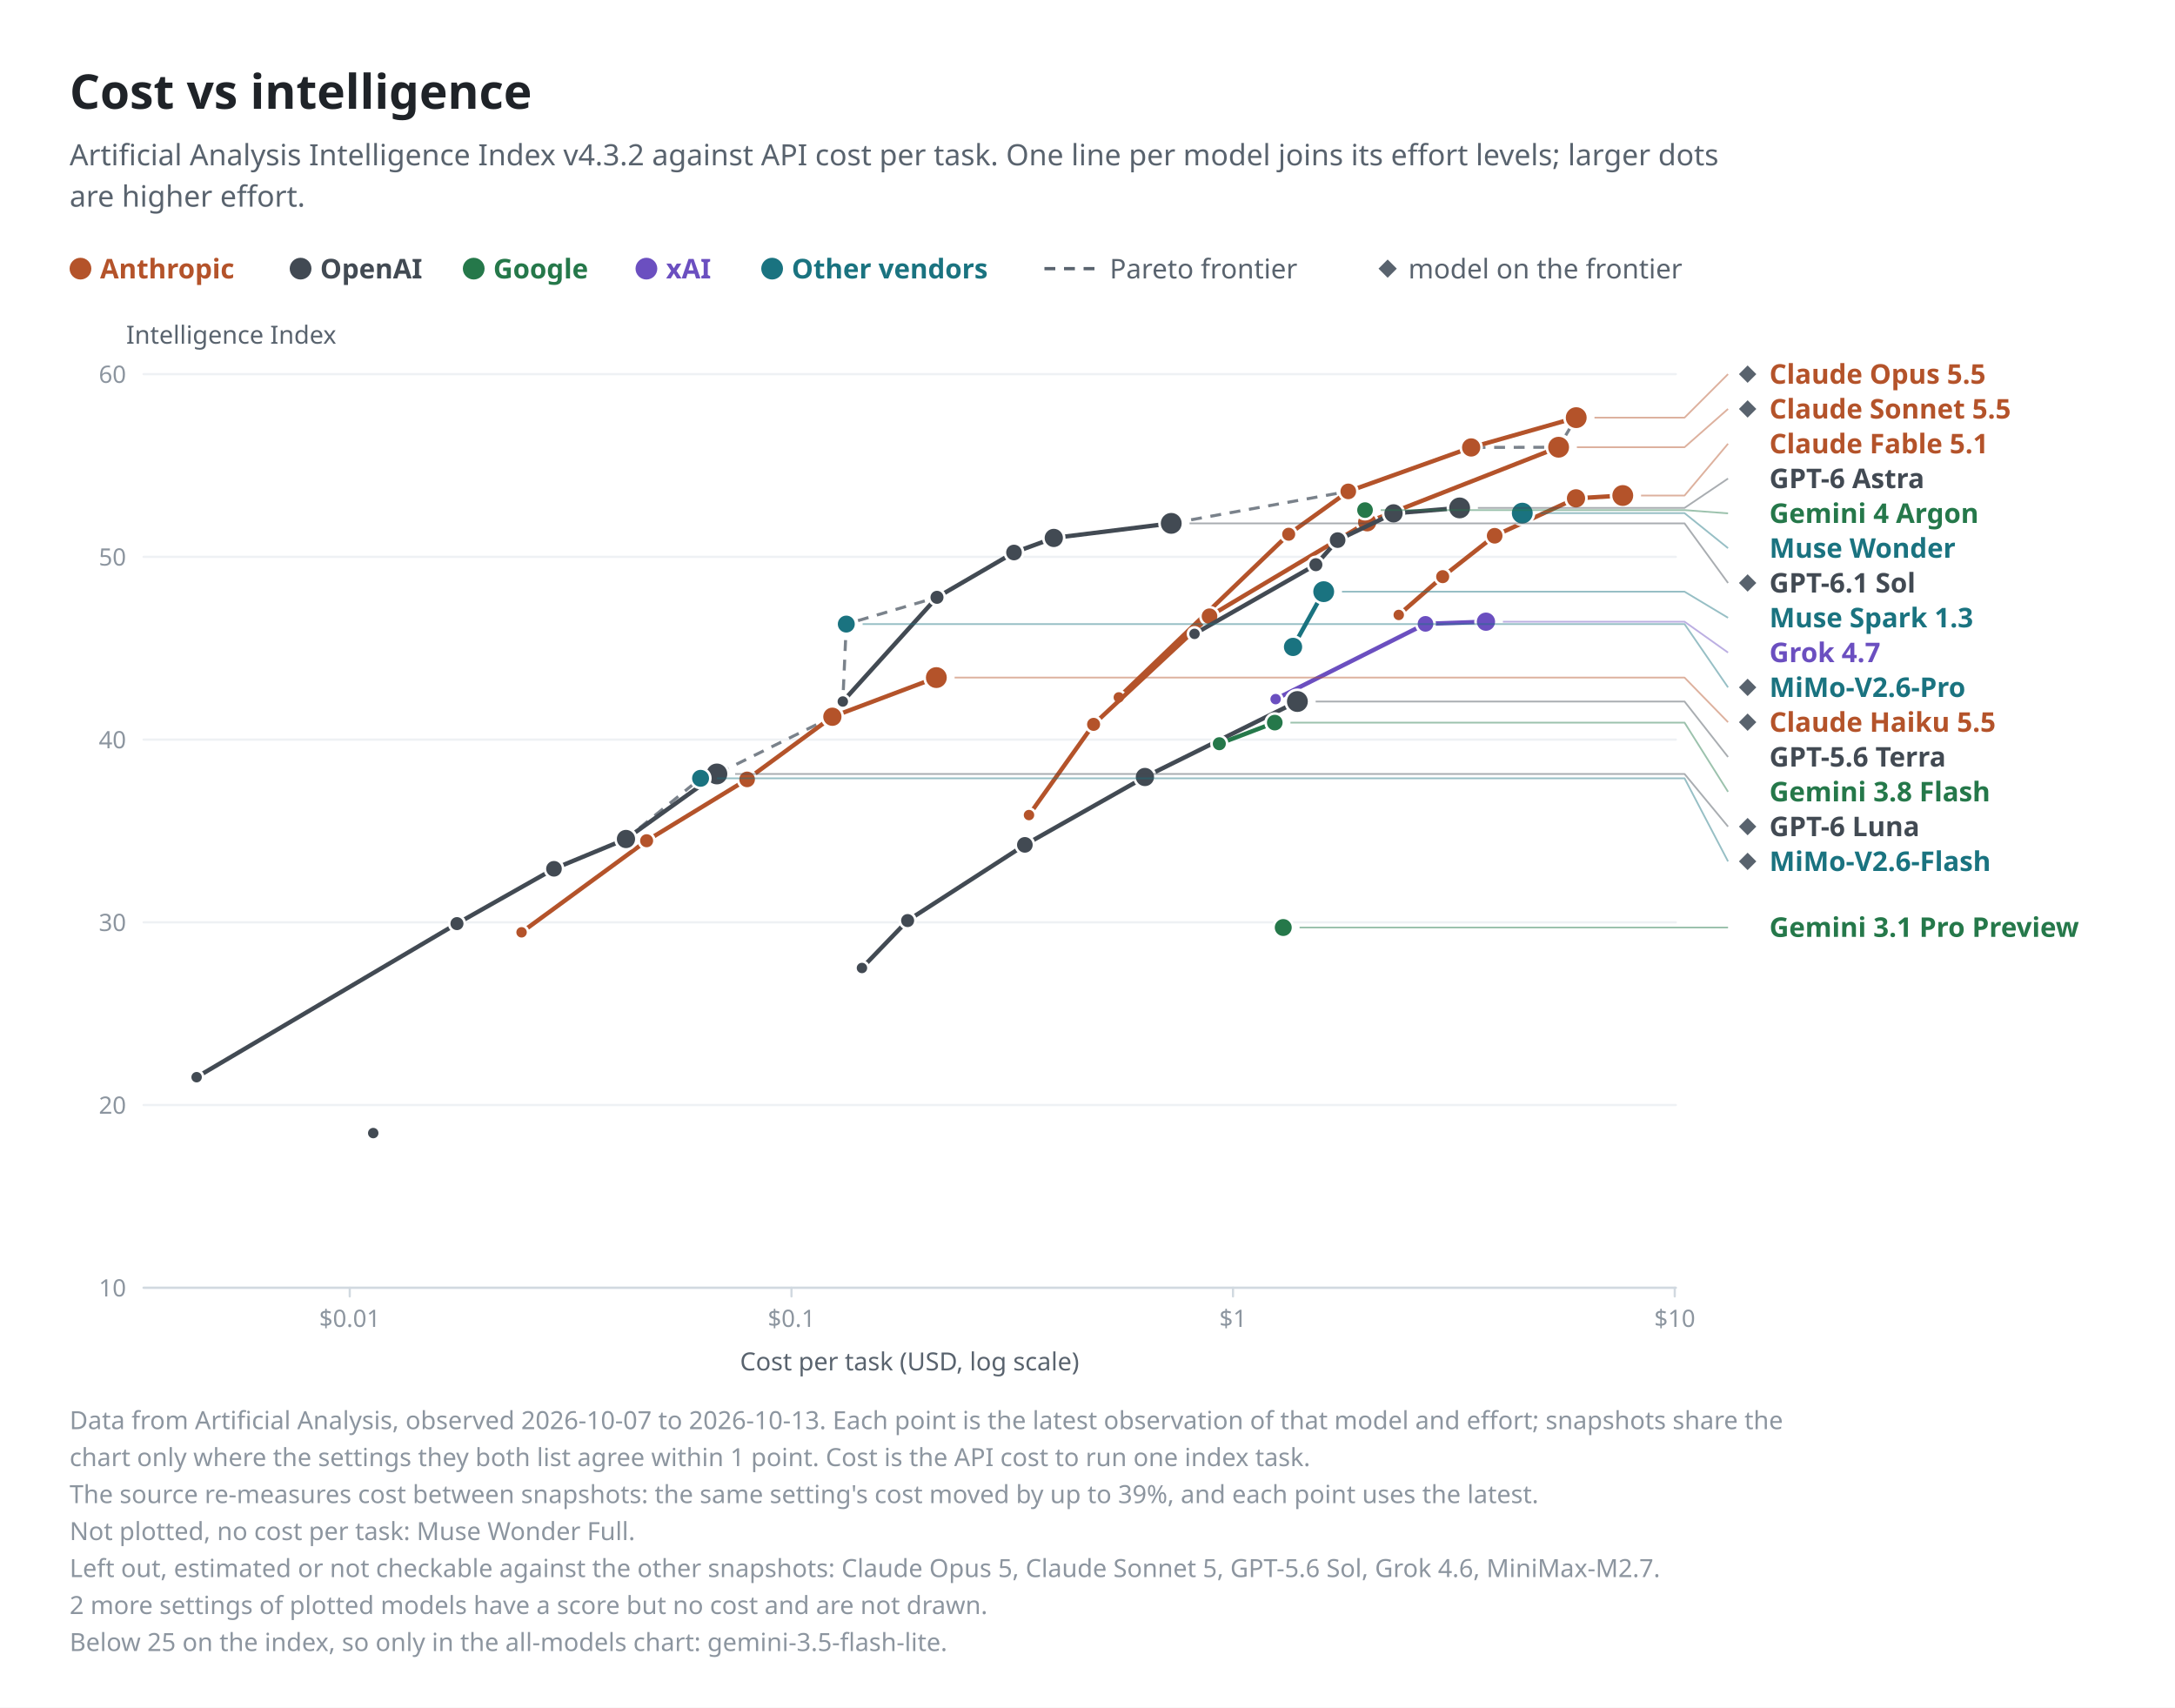
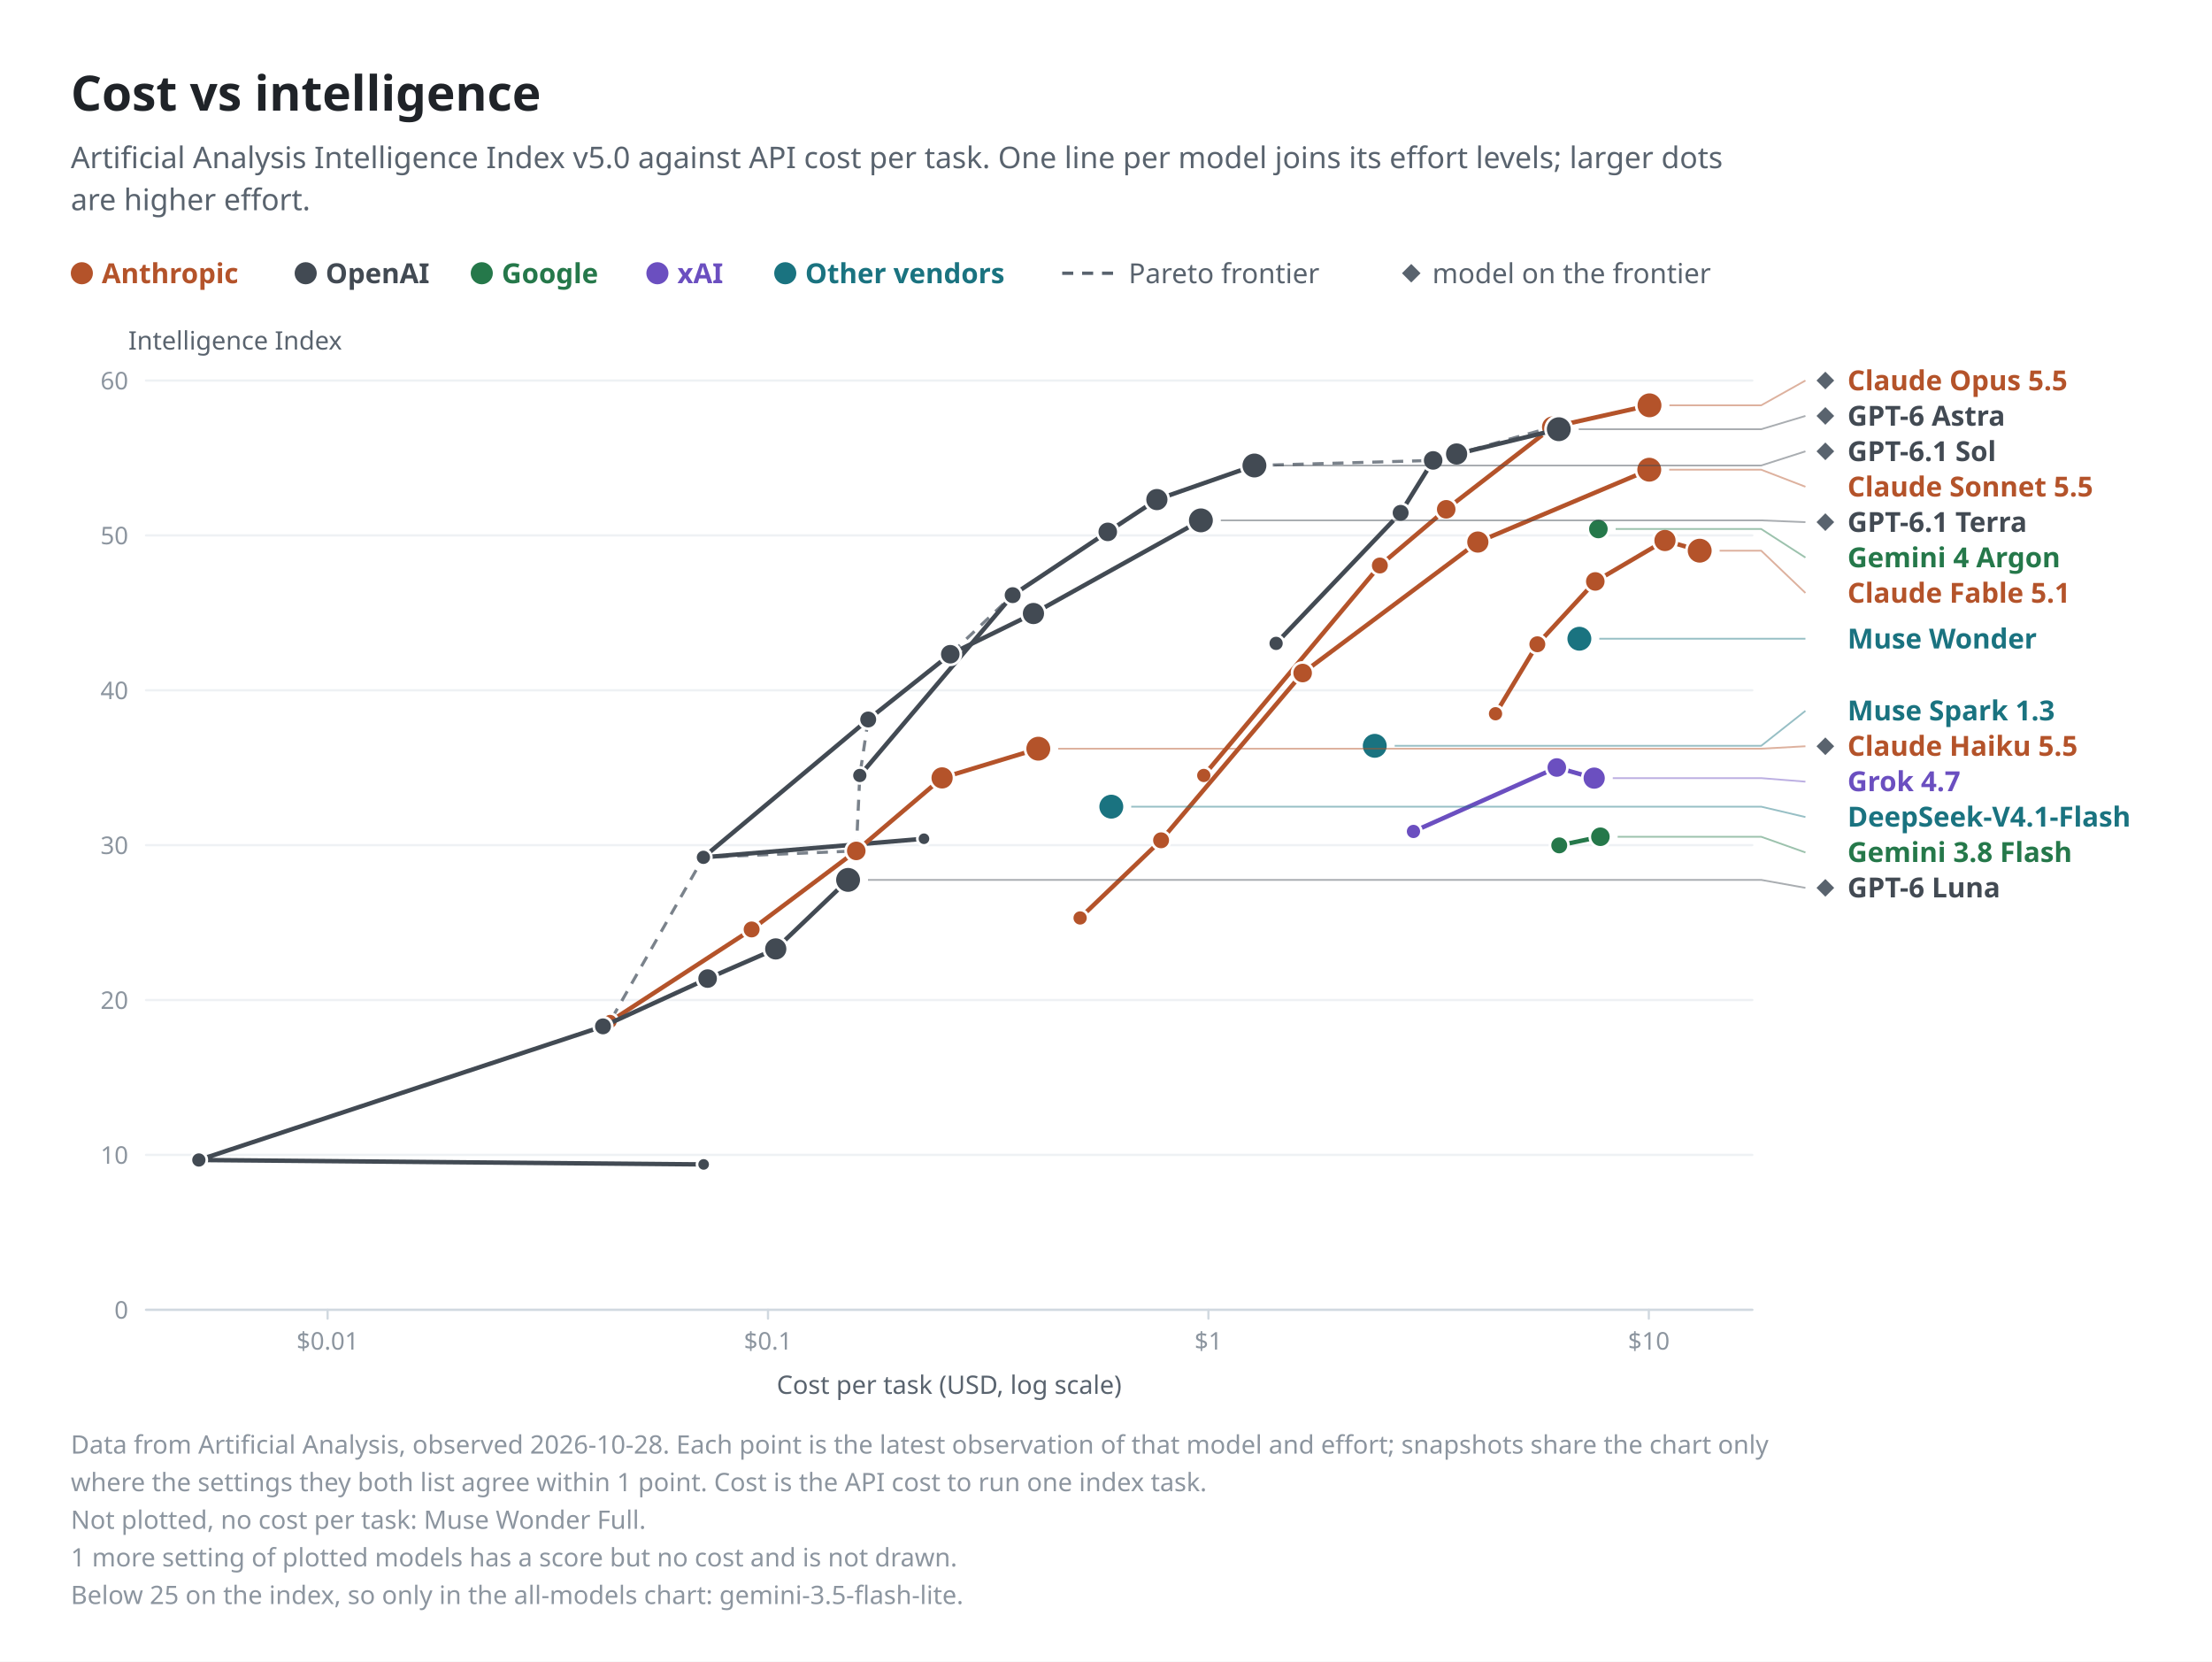
- <svg xmlns="http://www.w3.org/2000/svg" width="1000" height="785" viewBox="0 0 1000 785" font-family="-apple-system, BlinkMacSystemFont, 'Segoe UI', 'Noto Sans', Helvetica, Arial, sans-serif" role="img">
+ <svg xmlns="http://www.w3.org/2000/svg" width="1000" height="751" viewBox="0 0 1000 751" font-family="-apple-system, BlinkMacSystemFont, 'Segoe UI', 'Noto Sans', Helvetica, Arial, sans-serif" role="img">
  <rect width="100%" height="100%" fill="#ffffff" />
  <text x="32.0" y="50.0" font-size="22.0" font-weight="600" fill="#1f2328" text-anchor="start">Cost vs intelligence</text>
-   <text x="32.0" y="76.0" font-size="13.5" font-weight="400" fill="#59636e" text-anchor="start">Artificial Analysis Intelligence Index v4.3.2 against API cost per task. One line per model joins its effort levels; larger dots</text>
+   <text x="32.0" y="76.0" font-size="13.5" font-weight="400" fill="#59636e" text-anchor="start">Artificial Analysis Intelligence Index v5.0 against API cost per task. One line per model joins its effort levels; larger dots</text>
  <text x="32.0" y="95.0" font-size="13.5" font-weight="400" fill="#59636e" text-anchor="start">are higher effort.</text>
  <circle cx="37.0" cy="123.5" r="5.0" fill="#b4532a" />
  <text x="46.0" y="128.0" font-size="12.5" font-weight="600" fill="#b4532a" text-anchor="start">Anthropic</text>
  <circle cx="138.2" cy="123.5" r="5.0" fill="#424a53" />
  <text x="147.2" y="128.0" font-size="12.5" font-weight="600" fill="#424a53" text-anchor="start">OpenAI</text>
  <circle cx="217.8" cy="123.5" r="5.0" fill="#25784a" />
  <text x="226.8" y="128.0" font-size="12.5" font-weight="600" fill="#25784a" text-anchor="start">Google</text>
  <circle cx="297.2" cy="123.5" r="5.0" fill="#6b4fc0" />
  <text x="306.2" y="128.0" font-size="12.5" font-weight="600" fill="#6b4fc0" text-anchor="start">xAI</text>
  <circle cx="355.0" cy="123.5" r="5.0" fill="#1a7380" />
  <text x="364.0" y="128.0" font-size="12.5" font-weight="600" fill="#1a7380" text-anchor="start">Other vendors</text>
  <line x1="480.2" y1="123.5" x2="504.2" y2="123.5" stroke="#59636e" stroke-width="1.5" stroke-dasharray="5 4" />
  <text x="510.2" y="128.0" font-size="12.5" font-weight="400" fill="#59636e" text-anchor="start">Pareto frontier</text>
  <path d="M638.0,119.3 L642.2,123.5 L638.0,127.7 L633.8,123.5 Z" fill="#59636e" />
  <text x="647.5" y="128.0" font-size="12.5" font-weight="400" fill="#59636e" text-anchor="start">model on the frontier</text>
  <text x="58.0" y="158.0" font-size="11.5" font-weight="400" fill="#59636e" text-anchor="start">Intelligence Index</text>
-   <line x1="66.0" y1="592.0" x2="770.5" y2="592.0" stroke="#eef1f4" stroke-width="1" stroke-linecap="round" />
-   <text x="58.0" y="596.0" font-size="11.0" font-weight="400" fill="#8c959f" text-anchor="end">10</text>
-   <line x1="66.0" y1="508.0" x2="770.5" y2="508.0" stroke="#eef1f4" stroke-width="1" stroke-linecap="round" />
-   <text x="58.0" y="512.0" font-size="11.0" font-weight="400" fill="#8c959f" text-anchor="end">20</text>
-   <line x1="66.0" y1="424.0" x2="770.5" y2="424.0" stroke="#eef1f4" stroke-width="1" stroke-linecap="round" />
-   <text x="58.0" y="428.0" font-size="11.0" font-weight="400" fill="#8c959f" text-anchor="end">30</text>
-   <line x1="66.0" y1="340.0" x2="770.5" y2="340.0" stroke="#eef1f4" stroke-width="1" stroke-linecap="round" />
-   <text x="58.0" y="344.0" font-size="11.0" font-weight="400" fill="#8c959f" text-anchor="end">40</text>
-   <line x1="66.0" y1="256.0" x2="770.5" y2="256.0" stroke="#eef1f4" stroke-width="1" stroke-linecap="round" />
-   <text x="58.0" y="260.0" font-size="11.0" font-weight="400" fill="#8c959f" text-anchor="end">50</text>
-   <line x1="66.0" y1="172.0" x2="770.5" y2="172.0" stroke="#eef1f4" stroke-width="1" stroke-linecap="round" />
+   <line x1="66.0" y1="592.0" x2="792.2" y2="592.0" stroke="#eef1f4" stroke-width="1" stroke-linecap="round" />
+   <text x="58.0" y="596.0" font-size="11.0" font-weight="400" fill="#8c959f" text-anchor="end">0</text>
+   <line x1="66.0" y1="522.0" x2="792.2" y2="522.0" stroke="#eef1f4" stroke-width="1" stroke-linecap="round" />
+   <text x="58.0" y="526.0" font-size="11.0" font-weight="400" fill="#8c959f" text-anchor="end">10</text>
+   <line x1="66.0" y1="452.0" x2="792.2" y2="452.0" stroke="#eef1f4" stroke-width="1" stroke-linecap="round" />
+   <text x="58.0" y="456.0" font-size="11.0" font-weight="400" fill="#8c959f" text-anchor="end">20</text>
+   <line x1="66.0" y1="382.0" x2="792.2" y2="382.0" stroke="#eef1f4" stroke-width="1" stroke-linecap="round" />
+   <text x="58.0" y="386.0" font-size="11.0" font-weight="400" fill="#8c959f" text-anchor="end">30</text>
+   <line x1="66.0" y1="312.0" x2="792.2" y2="312.0" stroke="#eef1f4" stroke-width="1" stroke-linecap="round" />
+   <text x="58.0" y="316.0" font-size="11.0" font-weight="400" fill="#8c959f" text-anchor="end">40</text>
+   <line x1="66.0" y1="242.0" x2="792.2" y2="242.0" stroke="#eef1f4" stroke-width="1" stroke-linecap="round" />
+   <text x="58.0" y="246.0" font-size="11.0" font-weight="400" fill="#8c959f" text-anchor="end">50</text>
+   <line x1="66.0" y1="172.0" x2="792.2" y2="172.0" stroke="#eef1f4" stroke-width="1" stroke-linecap="round" />
  <text x="58.0" y="176.0" font-size="11.0" font-weight="400" fill="#8c959f" text-anchor="end">60</text>
-   <line x1="66.0" y1="592.0" x2="770.5" y2="592.0" stroke="#d1d9e0" stroke-width="1" stroke-linecap="round" />
-   <line x1="160.8" y1="592.0" x2="160.8" y2="596.0" stroke="#d1d9e0" stroke-width="1" stroke-linecap="round" />
-   <text x="160.8" y="610.0" font-size="11.0" font-weight="400" fill="#8c959f" text-anchor="middle">$0.01</text>
-   <line x1="363.9" y1="592.0" x2="363.9" y2="596.0" stroke="#d1d9e0" stroke-width="1" stroke-linecap="round" />
-   <text x="363.9" y="610.0" font-size="11.0" font-weight="400" fill="#8c959f" text-anchor="middle">$0.1</text>
-   <line x1="566.9" y1="592.0" x2="566.9" y2="596.0" stroke="#d1d9e0" stroke-width="1" stroke-linecap="round" />
-   <text x="566.9" y="610.0" font-size="11.0" font-weight="400" fill="#8c959f" text-anchor="middle">$1</text>
-   <line x1="770.0" y1="592.0" x2="770.0" y2="596.0" stroke="#d1d9e0" stroke-width="1" stroke-linecap="round" />
-   <text x="770.0" y="610.0" font-size="11.0" font-weight="400" fill="#8c959f" text-anchor="middle">$10</text>
-   <text x="418.2" y="630.0" font-size="11.5" font-weight="400" fill="#59636e" text-anchor="middle">Cost per task (USD, log scale)</text>
-   <path d="M90.4,495.2 L210.1,424.6 L254.7,399.4 L287.8,385.7 L322.1,357.8 L329.6,355.8 L382.7,329.5 L387.5,322.5 L389.1,286.9 L430.8,274.6 L466.2,254.0 L484.5,247.3 L538.5,240.6 L619.9,225.9 L676.4,205.7 L716.6,205.6 L724.7,192.0" fill="none" stroke="#59636e" stroke-width="1.4" stroke-dasharray="5 4" stroke-opacity="0.8" />
-   <path d="M514.4,320.6 L592.5,245.6 L619.9,225.9 L676.4,205.7 L724.7,192.0" fill="none" stroke="#b4532a" stroke-width="2.0" stroke-linejoin="round" stroke-linecap="round" />
-   <circle cx="514.4" cy="320.6" r="3.0" fill="#b4532a" stroke="#ffffff" stroke-width="1.2" />
-   <circle cx="592.5" cy="245.6" r="3.6" fill="#b4532a" stroke="#ffffff" stroke-width="1.2" />
-   <circle cx="619.9" cy="225.9" r="4.2" fill="#b4532a" stroke="#ffffff" stroke-width="1.2" />
-   <circle cx="676.4" cy="205.7" r="4.8" fill="#b4532a" stroke="#ffffff" stroke-width="1.2" />
-   <circle cx="724.7" cy="192.0" r="5.4" fill="#b4532a" stroke="#ffffff" stroke-width="1.2" />
-   <path d="M473.1,374.7 L502.8,333.0 L556.1,283.3 L628.6,240.1 L716.6,205.6" fill="none" stroke="#b4532a" stroke-width="2.0" stroke-linejoin="round" stroke-linecap="round" />
-   <circle cx="473.1" cy="374.7" r="3.0" fill="#b4532a" stroke="#ffffff" stroke-width="1.2" />
-   <circle cx="502.8" cy="333.0" r="3.6" fill="#b4532a" stroke="#ffffff" stroke-width="1.2" />
-   <circle cx="556.1" cy="283.3" r="4.2" fill="#b4532a" stroke="#ffffff" stroke-width="1.2" />
-   <circle cx="628.6" cy="240.1" r="4.8" fill="#b4532a" stroke="#ffffff" stroke-width="1.2" />
-   <circle cx="716.6" cy="205.6" r="5.4" fill="#b4532a" stroke="#ffffff" stroke-width="1.2" />
-   <path d="M643.1,282.7 L663.3,265.1 L687.2,246.3 L724.6,229.1 L746.1,227.8" fill="none" stroke="#b4532a" stroke-width="2.0" stroke-linejoin="round" stroke-linecap="round" />
-   <circle cx="643.1" cy="282.7" r="3.0" fill="#b4532a" stroke="#ffffff" stroke-width="1.2" />
-   <circle cx="663.3" cy="265.1" r="3.6" fill="#b4532a" stroke="#ffffff" stroke-width="1.2" />
-   <circle cx="687.2" cy="246.3" r="4.2" fill="#b4532a" stroke="#ffffff" stroke-width="1.2" />
-   <circle cx="724.6" cy="229.1" r="4.8" fill="#b4532a" stroke="#ffffff" stroke-width="1.2" />
-   <circle cx="746.1" cy="227.8" r="5.4" fill="#b4532a" stroke="#ffffff" stroke-width="1.2" />
-   <path d="M549.2,291.4 L605.0,259.6 L615.0,248.3 L640.7,236.0 L671.1,233.5" fill="none" stroke="#424a53" stroke-width="2.0" stroke-linejoin="round" stroke-linecap="round" />
-   <circle cx="549.2" cy="291.4" r="3.0" fill="#424a53" stroke="#ffffff" stroke-width="1.2" />
-   <circle cx="605.0" cy="259.6" r="3.6" fill="#424a53" stroke="#ffffff" stroke-width="1.2" />
-   <circle cx="615.0" cy="248.3" r="4.2" fill="#424a53" stroke="#ffffff" stroke-width="1.2" />
-   <circle cx="640.7" cy="236.0" r="4.8" fill="#424a53" stroke="#ffffff" stroke-width="1.2" />
-   <circle cx="671.1" cy="233.5" r="5.4" fill="#424a53" stroke="#ffffff" stroke-width="1.2" />
-   <circle cx="627.6" cy="234.5" r="4.2" fill="#25784a" stroke="#ffffff" stroke-width="1.2" />
-   <circle cx="699.9" cy="235.9" r="5.4" fill="#1a7380" stroke="#ffffff" stroke-width="1.2" />
-   <path d="M387.5,322.5 L430.8,274.6 L466.2,254.0 L484.5,247.3 L538.5,240.6" fill="none" stroke="#424a53" stroke-width="2.0" stroke-linejoin="round" stroke-linecap="round" />
-   <circle cx="387.5" cy="322.5" r="3.0" fill="#424a53" stroke="#ffffff" stroke-width="1.2" />
-   <circle cx="430.8" cy="274.6" r="3.6" fill="#424a53" stroke="#ffffff" stroke-width="1.2" />
-   <circle cx="466.2" cy="254.0" r="4.2" fill="#424a53" stroke="#ffffff" stroke-width="1.2" />
-   <circle cx="484.5" cy="247.3" r="4.8" fill="#424a53" stroke="#ffffff" stroke-width="1.2" />
-   <circle cx="538.5" cy="240.6" r="5.4" fill="#424a53" stroke="#ffffff" stroke-width="1.2" />
-   <path d="M594.5,297.4 L608.6,272.0" fill="none" stroke="#1a7380" stroke-width="2.0" stroke-linejoin="round" stroke-linecap="round" />
-   <circle cx="594.5" cy="297.4" r="4.8" fill="#1a7380" stroke="#ffffff" stroke-width="1.2" />
-   <circle cx="608.6" cy="272.0" r="5.4" fill="#1a7380" stroke="#ffffff" stroke-width="1.2" />
-   <path d="M586.5,321.4 L655.4,286.8 L683.2,285.8" fill="none" stroke="#6b4fc0" stroke-width="2.0" stroke-linejoin="round" stroke-linecap="round" />
-   <circle cx="586.5" cy="321.4" r="3.0" fill="#6b4fc0" stroke="#ffffff" stroke-width="1.2" />
-   <circle cx="655.4" cy="286.8" r="4.2" fill="#6b4fc0" stroke="#ffffff" stroke-width="1.2" />
-   <circle cx="683.2" cy="285.8" r="4.8" fill="#6b4fc0" stroke="#ffffff" stroke-width="1.2" />
-   <circle cx="389.1" cy="286.9" r="4.5" fill="#1a7380" stroke="#ffffff" stroke-width="1.2" />
-   <path d="M239.8,428.6 L297.3,386.5 L343.5,358.3 L382.7,329.5 L430.5,311.5" fill="none" stroke="#b4532a" stroke-width="2.0" stroke-linejoin="round" stroke-linecap="round" />
-   <circle cx="239.8" cy="428.6" r="3.0" fill="#b4532a" stroke="#ffffff" stroke-width="1.2" />
-   <circle cx="297.3" cy="386.5" r="3.6" fill="#b4532a" stroke="#ffffff" stroke-width="1.2" />
-   <circle cx="343.5" cy="358.3" r="4.2" fill="#b4532a" stroke="#ffffff" stroke-width="1.2" />
-   <circle cx="382.7" cy="329.5" r="4.8" fill="#b4532a" stroke="#ffffff" stroke-width="1.2" />
-   <circle cx="430.5" cy="311.5" r="5.4" fill="#b4532a" stroke="#ffffff" stroke-width="1.2" />
-   <path d="M396.3,445.0 L417.3,423.2 L471.2,388.4 L526.4,357.2 L596.5,322.5" fill="none" stroke="#424a53" stroke-width="2.0" stroke-linejoin="round" stroke-linecap="round" />
-   <circle cx="396.3" cy="445.0" r="3.0" fill="#424a53" stroke="#ffffff" stroke-width="1.2" />
-   <circle cx="417.3" cy="423.2" r="3.6" fill="#424a53" stroke="#ffffff" stroke-width="1.2" />
-   <circle cx="471.2" cy="388.4" r="4.2" fill="#424a53" stroke="#ffffff" stroke-width="1.2" />
-   <circle cx="526.4" cy="357.2" r="4.8" fill="#424a53" stroke="#ffffff" stroke-width="1.2" />
-   <circle cx="596.5" cy="322.5" r="5.4" fill="#424a53" stroke="#ffffff" stroke-width="1.2" />
-   <path d="M560.6,341.9 L586.1,332.2" fill="none" stroke="#25784a" stroke-width="2.0" stroke-linejoin="round" stroke-linecap="round" />
-   <circle cx="560.6" cy="341.9" r="3.6" fill="#25784a" stroke="#ffffff" stroke-width="1.2" />
-   <circle cx="586.1" cy="332.2" r="4.2" fill="#25784a" stroke="#ffffff" stroke-width="1.2" />
-   <path d="M90.4,495.2 L210.1,424.6 L254.7,399.4 L287.8,385.7 L329.6,355.8" fill="none" stroke="#424a53" stroke-width="2.0" stroke-linejoin="round" stroke-linecap="round" />
-   <circle cx="171.6" cy="520.9" r="3.0" fill="#424a53" stroke="#ffffff" stroke-width="1.2" />
-   <circle cx="90.4" cy="495.2" r="3.0" fill="#424a53" stroke="#ffffff" stroke-width="1.2" />
-   <circle cx="210.1" cy="424.6" r="3.6" fill="#424a53" stroke="#ffffff" stroke-width="1.2" />
-   <circle cx="254.7" cy="399.4" r="4.2" fill="#424a53" stroke="#ffffff" stroke-width="1.2" />
-   <circle cx="287.8" cy="385.7" r="4.8" fill="#424a53" stroke="#ffffff" stroke-width="1.2" />
-   <circle cx="329.6" cy="355.8" r="5.4" fill="#424a53" stroke="#ffffff" stroke-width="1.2" />
-   <circle cx="322.1" cy="357.8" r="4.5" fill="#1a7380" stroke="#ffffff" stroke-width="1.2" />
-   <circle cx="590.0" cy="426.4" r="4.5" fill="#25784a" stroke="#ffffff" stroke-width="1.2" />
-   <path d="M733.1,192.0 L774.5,192.0 L794.5,172.0" fill="none" stroke="#b4532a" stroke-width="0.8" stroke-opacity="0.45" stroke-linejoin="round" />
-   <path d="M803.5,168.0 L807.5,172.0 L803.5,176.0 L799.5,172.0 Z" fill="#59636e" />
-   <text x="813.5" y="176.4" font-size="12.5" font-weight="600" fill="#b4532a" text-anchor="start">Claude Opus 5.5</text>
-   <path d="M725.0,205.6 L774.5,205.6 L794.5,188.0" fill="none" stroke="#b4532a" stroke-width="0.8" stroke-opacity="0.45" stroke-linejoin="round" />
-   <path d="M803.5,184.0 L807.5,188.0 L803.5,192.0 L799.5,188.0 Z" fill="#59636e" />
-   <text x="813.5" y="192.4" font-size="12.5" font-weight="600" fill="#b4532a" text-anchor="start">Claude Sonnet 5.5</text>
-   <path d="M754.5,227.8 L774.5,227.8 L794.5,204.0" fill="none" stroke="#b4532a" stroke-width="0.8" stroke-opacity="0.45" stroke-linejoin="round" />
-   <text x="813.5" y="208.4" font-size="12.5" font-weight="600" fill="#b4532a" text-anchor="start">Claude Fable 5.1</text>
-   <path d="M679.5,233.5 L774.5,233.5 L794.5,220.0" fill="none" stroke="#424a53" stroke-width="0.8" stroke-opacity="0.45" stroke-linejoin="round" />
-   <text x="813.5" y="224.4" font-size="12.5" font-weight="600" fill="#424a53" text-anchor="start">GPT-6 Astra</text>
-   <path d="M634.8,234.5 L774.5,234.5 L794.5,236.0" fill="none" stroke="#25784a" stroke-width="0.8" stroke-opacity="0.45" stroke-linejoin="round" />
-   <text x="813.5" y="240.4" font-size="12.5" font-weight="600" fill="#25784a" text-anchor="start">Gemini 4 Argon</text>
-   <path d="M708.3,235.9 L774.5,235.9 L794.5,252.0" fill="none" stroke="#1a7380" stroke-width="0.8" stroke-opacity="0.45" stroke-linejoin="round" />
-   <text x="813.5" y="256.4" font-size="12.5" font-weight="600" fill="#1a7380" text-anchor="start">Muse Wonder</text>
-   <path d="M546.9,240.6 L774.5,240.6 L794.5,268.0" fill="none" stroke="#424a53" stroke-width="0.8" stroke-opacity="0.45" stroke-linejoin="round" />
-   <path d="M803.5,264.0 L807.5,268.0 L803.5,272.0 L799.5,268.0 Z" fill="#59636e" />
-   <text x="813.5" y="272.4" font-size="12.5" font-weight="600" fill="#424a53" text-anchor="start">GPT-6.1 Sol</text>
-   <path d="M617.0,272.0 L774.5,272.0 L794.5,284.0" fill="none" stroke="#1a7380" stroke-width="0.8" stroke-opacity="0.45" stroke-linejoin="round" />
-   <text x="813.5" y="288.4" font-size="12.5" font-weight="600" fill="#1a7380" text-anchor="start">Muse Spark 1.3</text>
-   <path d="M691.0,285.8 L774.5,285.8 L794.5,300.0" fill="none" stroke="#6b4fc0" stroke-width="0.8" stroke-opacity="0.45" stroke-linejoin="round" />
-   <text x="813.5" y="304.4" font-size="12.5" font-weight="600" fill="#6b4fc0" text-anchor="start">Grok 4.7</text>
-   <path d="M396.6,286.9 L774.5,286.9 L794.5,316.0" fill="none" stroke="#1a7380" stroke-width="0.8" stroke-opacity="0.45" stroke-linejoin="round" />
-   <path d="M803.5,312.0 L807.5,316.0 L803.5,320.0 L799.5,316.0 Z" fill="#59636e" />
-   <text x="813.5" y="320.4" font-size="12.5" font-weight="600" fill="#1a7380" text-anchor="start">MiMo-V2.6-Pro</text>
-   <path d="M438.9,311.5 L774.5,311.5 L794.5,332.0" fill="none" stroke="#b4532a" stroke-width="0.8" stroke-opacity="0.45" stroke-linejoin="round" />
-   <path d="M803.5,328.0 L807.5,332.0 L803.5,336.0 L799.5,332.0 Z" fill="#59636e" />
-   <text x="813.5" y="336.4" font-size="12.5" font-weight="600" fill="#b4532a" text-anchor="start">Claude Haiku 5.5</text>
-   <path d="M604.9,322.5 L774.5,322.5 L794.5,348.0" fill="none" stroke="#424a53" stroke-width="0.8" stroke-opacity="0.45" stroke-linejoin="round" />
-   <text x="813.5" y="352.4" font-size="12.5" font-weight="600" fill="#424a53" text-anchor="start">GPT-5.6 Terra</text>
-   <path d="M593.3,332.2 L774.5,332.2 L794.5,364.0" fill="none" stroke="#25784a" stroke-width="0.8" stroke-opacity="0.45" stroke-linejoin="round" />
-   <text x="813.5" y="368.4" font-size="12.5" font-weight="600" fill="#25784a" text-anchor="start">Gemini 3.8 Flash</text>
-   <path d="M338.0,355.8 L774.5,355.8 L794.5,380.0" fill="none" stroke="#424a53" stroke-width="0.8" stroke-opacity="0.45" stroke-linejoin="round" />
-   <path d="M803.5,376.0 L807.5,380.0 L803.5,384.0 L799.5,380.0 Z" fill="#59636e" />
-   <text x="813.5" y="384.4" font-size="12.5" font-weight="600" fill="#424a53" text-anchor="start">GPT-6 Luna</text>
-   <path d="M329.6,357.8 L774.5,357.8 L794.5,396.0" fill="none" stroke="#1a7380" stroke-width="0.8" stroke-opacity="0.45" stroke-linejoin="round" />
-   <path d="M803.5,392.0 L807.5,396.0 L803.5,400.0 L799.5,396.0 Z" fill="#59636e" />
-   <text x="813.5" y="400.4" font-size="12.5" font-weight="600" fill="#1a7380" text-anchor="start">MiMo-V2.6-Flash</text>
-   <path d="M597.5,426.4 L774.5,426.4 L794.5,426.4" fill="none" stroke="#25784a" stroke-width="0.8" stroke-opacity="0.45" stroke-linejoin="round" />
-   <text x="813.5" y="430.7" font-size="12.5" font-weight="600" fill="#25784a" text-anchor="start">Gemini 3.1 Pro Preview</text>
-   <text x="32.0" y="657.0" font-size="11.5" font-weight="400" fill="#8c959f" text-anchor="start">Data from Artificial Analysis, observed 2026-10-07 to 2026-10-13. Each point is the latest observation of that model and effort; snapshots share the</text>
-   <text x="32.0" y="674.0" font-size="11.5" font-weight="400" fill="#8c959f" text-anchor="start">chart only where the settings they both list agree within 1 point. Cost is the API cost to run one index task.</text>
-   <text x="32.0" y="691.0" font-size="11.5" font-weight="400" fill="#8c959f" text-anchor="start">The source re-measures cost between snapshots: the same setting's cost moved by up to 39%, and each point uses the latest.</text>
-   <text x="32.0" y="708.0" font-size="11.5" font-weight="400" fill="#8c959f" text-anchor="start">Not plotted, no cost per task: Muse Wonder Full.</text>
-   <text x="32.0" y="725.0" font-size="11.5" font-weight="400" fill="#8c959f" text-anchor="start">Left out, estimated or not checkable against the other snapshots: Claude Opus 5, Claude Sonnet 5, GPT-5.6 Sol, Grok 4.6, MiniMax-M2.7.</text>
-   <text x="32.0" y="742.0" font-size="11.5" font-weight="400" fill="#8c959f" text-anchor="start">2 more settings of plotted models have a score but no cost and are not drawn.</text>
-   <text x="32.0" y="759.0" font-size="11.5" font-weight="400" fill="#8c959f" text-anchor="start">Below 25 on the index, so only in the all-models chart: gemini-3.5-flash-lite.</text>
+   <line x1="66.0" y1="592.0" x2="792.2" y2="592.0" stroke="#d1d9e0" stroke-width="1" stroke-linecap="round" />
+   <line x1="148.1" y1="592.0" x2="148.1" y2="596.0" stroke="#d1d9e0" stroke-width="1" stroke-linecap="round" />
+   <text x="148.1" y="610.0" font-size="11.0" font-weight="400" fill="#8c959f" text-anchor="middle">$0.01</text>
+   <line x1="347.2" y1="592.0" x2="347.2" y2="596.0" stroke="#d1d9e0" stroke-width="1" stroke-linecap="round" />
+   <text x="347.2" y="610.0" font-size="11.0" font-weight="400" fill="#8c959f" text-anchor="middle">$0.1</text>
+   <line x1="546.3" y1="592.0" x2="546.3" y2="596.0" stroke="#d1d9e0" stroke-width="1" stroke-linecap="round" />
+   <text x="546.3" y="610.0" font-size="11.0" font-weight="400" fill="#8c959f" text-anchor="middle">$1</text>
+   <line x1="745.4" y1="592.0" x2="745.4" y2="596.0" stroke="#d1d9e0" stroke-width="1" stroke-linecap="round" />
+   <text x="745.4" y="610.0" font-size="11.0" font-weight="400" fill="#8c959f" text-anchor="middle">$10</text>
+   <text x="429.1" y="630.0" font-size="11.5" font-weight="400" fill="#59636e" text-anchor="middle">Cost per task (USD, log scale)</text>
+   <path d="M89.9,524.3 L272.6,463.9 L275.8,461.7 L318.0,387.5 L387.1,384.6 L388.7,350.5 L392.5,325.2 L429.6,295.7 L457.8,269.0 L500.8,240.4 L523.0,225.8 L567.1,210.4 L647.9,208.1 L658.5,205.2 L701.9,193.0 L745.7,183.2" fill="none" stroke="#59636e" stroke-width="1.4" stroke-dasharray="5 4" stroke-opacity="0.8" />
+   <path d="M544.2,350.5 L623.8,255.6 L653.8,230.2 L701.9,193.0 L745.7,183.2" fill="none" stroke="#b4532a" stroke-width="2.0" stroke-linejoin="round" stroke-linecap="round" />
+   <circle cx="544.2" cy="350.5" r="3.6" fill="#b4532a" stroke="#ffffff" stroke-width="1.2" />
+   <circle cx="623.8" cy="255.6" r="4.2" fill="#b4532a" stroke="#ffffff" stroke-width="1.2" />
+   <circle cx="653.8" cy="230.2" r="4.8" fill="#b4532a" stroke="#ffffff" stroke-width="1.2" />
+   <circle cx="701.9" cy="193.0" r="5.4" fill="#b4532a" stroke="#ffffff" stroke-width="1.2" />
+   <circle cx="745.7" cy="183.2" r="6.0" fill="#b4532a" stroke="#ffffff" stroke-width="1.2" />
+   <path d="M576.9,290.8 L633.2,231.8 L647.9,208.1 L658.5,205.2 L704.7,194.0" fill="none" stroke="#424a53" stroke-width="2.0" stroke-linejoin="round" stroke-linecap="round" />
+   <circle cx="576.9" cy="290.8" r="3.6" fill="#424a53" stroke="#ffffff" stroke-width="1.2" />
+   <circle cx="633.2" cy="231.8" r="4.2" fill="#424a53" stroke="#ffffff" stroke-width="1.2" />
+   <circle cx="647.9" cy="208.1" r="4.8" fill="#424a53" stroke="#ffffff" stroke-width="1.2" />
+   <circle cx="658.5" cy="205.2" r="5.4" fill="#424a53" stroke="#ffffff" stroke-width="1.2" />
+   <circle cx="704.7" cy="194.0" r="6.0" fill="#424a53" stroke="#ffffff" stroke-width="1.2" />
+   <path d="M388.7,350.5 L457.8,269.0 L500.8,240.4 L523.0,225.8 L567.1,210.4" fill="none" stroke="#424a53" stroke-width="2.0" stroke-linejoin="round" stroke-linecap="round" />
+   <circle cx="388.7" cy="350.5" r="3.6" fill="#424a53" stroke="#ffffff" stroke-width="1.2" />
+   <circle cx="457.8" cy="269.0" r="4.2" fill="#424a53" stroke="#ffffff" stroke-width="1.2" />
+   <circle cx="500.8" cy="240.4" r="4.8" fill="#424a53" stroke="#ffffff" stroke-width="1.2" />
+   <circle cx="523.0" cy="225.8" r="5.4" fill="#424a53" stroke="#ffffff" stroke-width="1.2" />
+   <circle cx="567.1" cy="210.4" r="6.0" fill="#424a53" stroke="#ffffff" stroke-width="1.2" />
+   <path d="M488.3,414.9 L524.9,379.8 L588.9,304.2 L668.1,245.0 L745.6,212.3" fill="none" stroke="#b4532a" stroke-width="2.0" stroke-linejoin="round" stroke-linecap="round" />
+   <circle cx="488.3" cy="414.9" r="3.6" fill="#b4532a" stroke="#ffffff" stroke-width="1.2" />
+   <circle cx="524.9" cy="379.8" r="4.2" fill="#b4532a" stroke="#ffffff" stroke-width="1.2" />
+   <circle cx="588.9" cy="304.2" r="4.8" fill="#b4532a" stroke="#ffffff" stroke-width="1.2" />
+   <circle cx="668.1" cy="245.0" r="5.4" fill="#b4532a" stroke="#ffffff" stroke-width="1.2" />
+   <circle cx="745.6" cy="212.3" r="6.0" fill="#b4532a" stroke="#ffffff" stroke-width="1.2" />
+   <path d="M417.7,379.1 L318.0,387.5 L392.5,325.2 L429.6,295.7 L467.2,277.3 L542.9,235.2" fill="none" stroke="#424a53" stroke-width="2.0" stroke-linejoin="round" stroke-linecap="round" />
+   <circle cx="417.7" cy="379.1" r="3.0" fill="#424a53" stroke="#ffffff" stroke-width="1.2" />
+   <circle cx="318.0" cy="387.5" r="3.6" fill="#424a53" stroke="#ffffff" stroke-width="1.2" />
+   <circle cx="392.5" cy="325.2" r="4.2" fill="#424a53" stroke="#ffffff" stroke-width="1.2" />
+   <circle cx="429.6" cy="295.7" r="4.8" fill="#424a53" stroke="#ffffff" stroke-width="1.2" />
+   <circle cx="467.2" cy="277.3" r="5.4" fill="#424a53" stroke="#ffffff" stroke-width="1.2" />
+   <circle cx="542.9" cy="235.2" r="6.0" fill="#424a53" stroke="#ffffff" stroke-width="1.2" />
+   <circle cx="722.6" cy="239.1" r="4.8" fill="#25784a" stroke="#ffffff" stroke-width="1.2" />
+   <path d="M676.1,322.6 L695.0,291.2 L721.2,262.8 L752.7,244.3 L768.4,248.9" fill="none" stroke="#b4532a" stroke-width="2.0" stroke-linejoin="round" stroke-linecap="round" />
+   <circle cx="676.1" cy="322.6" r="3.6" fill="#b4532a" stroke="#ffffff" stroke-width="1.2" />
+   <circle cx="695.0" cy="291.2" r="4.2" fill="#b4532a" stroke="#ffffff" stroke-width="1.2" />
+   <circle cx="721.2" cy="262.8" r="4.8" fill="#b4532a" stroke="#ffffff" stroke-width="1.2" />
+   <circle cx="752.7" cy="244.3" r="5.4" fill="#b4532a" stroke="#ffffff" stroke-width="1.2" />
+   <circle cx="768.4" cy="248.9" r="6.0" fill="#b4532a" stroke="#ffffff" stroke-width="1.2" />
+   <circle cx="714.0" cy="288.7" r="6.0" fill="#1a7380" stroke="#ffffff" stroke-width="1.2" />
+   <circle cx="621.5" cy="337.1" r="6.0" fill="#1a7380" stroke="#ffffff" stroke-width="1.2" />
+   <path d="M275.8,461.7 L339.8,420.1 L387.1,384.6 L425.9,351.6 L469.4,338.4" fill="none" stroke="#b4532a" stroke-width="2.0" stroke-linejoin="round" stroke-linecap="round" />
+   <circle cx="275.8" cy="461.7" r="3.6" fill="#b4532a" stroke="#ffffff" stroke-width="1.2" />
+   <circle cx="339.8" cy="420.1" r="4.2" fill="#b4532a" stroke="#ffffff" stroke-width="1.2" />
+   <circle cx="387.1" cy="384.6" r="4.8" fill="#b4532a" stroke="#ffffff" stroke-width="1.2" />
+   <circle cx="425.9" cy="351.6" r="5.4" fill="#b4532a" stroke="#ffffff" stroke-width="1.2" />
+   <circle cx="469.4" cy="338.4" r="6.0" fill="#b4532a" stroke="#ffffff" stroke-width="1.2" />
+   <path d="M639.0,375.8 L703.8,346.9 L720.7,351.7" fill="none" stroke="#6b4fc0" stroke-width="2.0" stroke-linejoin="round" stroke-linecap="round" />
+   <circle cx="639.0" cy="375.8" r="3.6" fill="#6b4fc0" stroke="#ffffff" stroke-width="1.2" />
+   <circle cx="703.8" cy="346.9" r="4.8" fill="#6b4fc0" stroke="#ffffff" stroke-width="1.2" />
+   <circle cx="720.7" cy="351.7" r="5.4" fill="#6b4fc0" stroke="#ffffff" stroke-width="1.2" />
+   <circle cx="502.4" cy="364.6" r="6.0" fill="#1a7380" stroke="#ffffff" stroke-width="1.2" />
+   <path d="M704.9,382.1 L723.5,378.2" fill="none" stroke="#25784a" stroke-width="2.0" stroke-linejoin="round" stroke-linecap="round" />
+   <circle cx="704.9" cy="382.1" r="4.2" fill="#25784a" stroke="#ffffff" stroke-width="1.2" />
+   <circle cx="723.5" cy="378.2" r="4.8" fill="#25784a" stroke="#ffffff" stroke-width="1.2" />
+   <path d="M318.1,526.3 L89.9,524.3 L272.6,463.9 L319.9,442.3 L350.7,428.9 L383.4,397.7" fill="none" stroke="#424a53" stroke-width="2.0" stroke-linejoin="round" stroke-linecap="round" />
+   <circle cx="318.1" cy="526.3" r="3.0" fill="#424a53" stroke="#ffffff" stroke-width="1.2" />
+   <circle cx="89.9" cy="524.3" r="3.6" fill="#424a53" stroke="#ffffff" stroke-width="1.2" />
+   <circle cx="272.6" cy="463.9" r="4.2" fill="#424a53" stroke="#ffffff" stroke-width="1.2" />
+   <circle cx="319.9" cy="442.3" r="4.8" fill="#424a53" stroke="#ffffff" stroke-width="1.2" />
+   <circle cx="350.7" cy="428.9" r="5.4" fill="#424a53" stroke="#ffffff" stroke-width="1.2" />
+   <circle cx="383.4" cy="397.7" r="6.0" fill="#424a53" stroke="#ffffff" stroke-width="1.2" />
+   <path d="M754.7,183.2 L796.2,183.2 L816.2,172.0" fill="none" stroke="#b4532a" stroke-width="0.8" stroke-opacity="0.45" stroke-linejoin="round" />
+   <path d="M825.2,168.0 L829.2,172.0 L825.2,176.0 L821.2,172.0 Z" fill="#59636e" />
+   <text x="835.2" y="176.4" font-size="12.5" font-weight="600" fill="#b4532a" text-anchor="start">Claude Opus 5.5</text>
+   <path d="M713.7,194.0 L796.2,194.0 L816.2,188.0" fill="none" stroke="#424a53" stroke-width="0.8" stroke-opacity="0.45" stroke-linejoin="round" />
+   <path d="M825.2,184.0 L829.2,188.0 L825.2,192.0 L821.2,188.0 Z" fill="#59636e" />
+   <text x="835.2" y="192.4" font-size="12.5" font-weight="600" fill="#424a53" text-anchor="start">GPT-6 Astra</text>
+   <path d="M576.1,210.4 L796.2,210.4 L816.2,204.0" fill="none" stroke="#424a53" stroke-width="0.8" stroke-opacity="0.45" stroke-linejoin="round" />
+   <path d="M825.2,200.0 L829.2,204.0 L825.2,208.0 L821.2,204.0 Z" fill="#59636e" />
+   <text x="835.2" y="208.4" font-size="12.5" font-weight="600" fill="#424a53" text-anchor="start">GPT-6.1 Sol</text>
+   <path d="M754.6,212.3 L796.2,212.3 L816.2,220.0" fill="none" stroke="#b4532a" stroke-width="0.8" stroke-opacity="0.45" stroke-linejoin="round" />
+   <text x="835.2" y="224.4" font-size="12.5" font-weight="600" fill="#b4532a" text-anchor="start">Claude Sonnet 5.5</text>
+   <path d="M551.9,235.2 L796.2,235.2 L816.2,236.0" fill="none" stroke="#424a53" stroke-width="0.8" stroke-opacity="0.45" stroke-linejoin="round" />
+   <path d="M825.2,232.0 L829.2,236.0 L825.2,240.0 L821.2,236.0 Z" fill="#59636e" />
+   <text x="835.2" y="240.4" font-size="12.5" font-weight="600" fill="#424a53" text-anchor="start">GPT-6.1 Terra</text>
+   <path d="M730.4,239.1 L796.2,239.1 L816.2,252.0" fill="none" stroke="#25784a" stroke-width="0.8" stroke-opacity="0.45" stroke-linejoin="round" />
+   <text x="835.2" y="256.4" font-size="12.5" font-weight="600" fill="#25784a" text-anchor="start">Gemini 4 Argon</text>
+   <path d="M777.4,248.9 L796.2,248.9 L816.2,268.0" fill="none" stroke="#b4532a" stroke-width="0.8" stroke-opacity="0.45" stroke-linejoin="round" />
+   <text x="835.2" y="272.4" font-size="12.5" font-weight="600" fill="#b4532a" text-anchor="start">Claude Fable 5.1</text>
+   <path d="M723.0,288.7 L796.2,288.7 L816.2,288.7" fill="none" stroke="#1a7380" stroke-width="0.8" stroke-opacity="0.45" stroke-linejoin="round" />
+   <text x="835.2" y="293.1" font-size="12.5" font-weight="600" fill="#1a7380" text-anchor="start">Muse Wonder</text>
+   <path d="M630.5,337.1 L796.2,337.1 L816.2,321.3" fill="none" stroke="#1a7380" stroke-width="0.8" stroke-opacity="0.45" stroke-linejoin="round" />
+   <text x="835.2" y="325.6" font-size="12.5" font-weight="600" fill="#1a7380" text-anchor="start">Muse Spark 1.3</text>
+   <path d="M478.4,338.4 L796.2,338.4 L816.2,337.3" fill="none" stroke="#b4532a" stroke-width="0.8" stroke-opacity="0.45" stroke-linejoin="round" />
+   <path d="M825.2,333.3 L829.2,337.3 L825.2,341.3 L821.2,337.3 Z" fill="#59636e" />
+   <text x="835.2" y="341.6" font-size="12.5" font-weight="600" fill="#b4532a" text-anchor="start">Claude Haiku 5.5</text>
+   <path d="M729.1,351.7 L796.2,351.7 L816.2,353.3" fill="none" stroke="#6b4fc0" stroke-width="0.8" stroke-opacity="0.45" stroke-linejoin="round" />
+   <text x="835.2" y="357.6" font-size="12.5" font-weight="600" fill="#6b4fc0" text-anchor="start">Grok 4.7</text>
+   <path d="M511.4,364.6 L796.2,364.6 L816.2,369.3" fill="none" stroke="#1a7380" stroke-width="0.8" stroke-opacity="0.45" stroke-linejoin="round" />
+   <text x="835.2" y="373.6" font-size="12.5" font-weight="600" fill="#1a7380" text-anchor="start">DeepSeek-V4.1-Flash</text>
+   <path d="M731.3,378.2 L796.2,378.2 L816.2,385.3" fill="none" stroke="#25784a" stroke-width="0.8" stroke-opacity="0.45" stroke-linejoin="round" />
+   <text x="835.2" y="389.6" font-size="12.5" font-weight="600" fill="#25784a" text-anchor="start">Gemini 3.8 Flash</text>
+   <path d="M392.4,397.7 L796.2,397.7 L816.2,401.3" fill="none" stroke="#424a53" stroke-width="0.8" stroke-opacity="0.45" stroke-linejoin="round" />
+   <path d="M825.2,397.3 L829.2,401.3 L825.2,405.3 L821.2,401.3 Z" fill="#59636e" />
+   <text x="835.2" y="405.6" font-size="12.5" font-weight="600" fill="#424a53" text-anchor="start">GPT-6 Luna</text>
+   <text x="32.0" y="657.0" font-size="11.5" font-weight="400" fill="#8c959f" text-anchor="start">Data from Artificial Analysis, observed 2026-10-28. Each point is the latest observation of that model and effort; snapshots share the chart only</text>
+   <text x="32.0" y="674.0" font-size="11.5" font-weight="400" fill="#8c959f" text-anchor="start">where the settings they both list agree within 1 point. Cost is the API cost to run one index task.</text>
+   <text x="32.0" y="691.0" font-size="11.5" font-weight="400" fill="#8c959f" text-anchor="start">Not plotted, no cost per task: Muse Wonder Full.</text>
+   <text x="32.0" y="708.0" font-size="11.5" font-weight="400" fill="#8c959f" text-anchor="start">1 more setting of plotted models has a score but no cost and is not drawn.</text>
+   <text x="32.0" y="725.0" font-size="11.5" font-weight="400" fill="#8c959f" text-anchor="start">Below 25 on the index, so only in the all-models chart: gemini-3.5-flash-lite.</text>
</svg>
